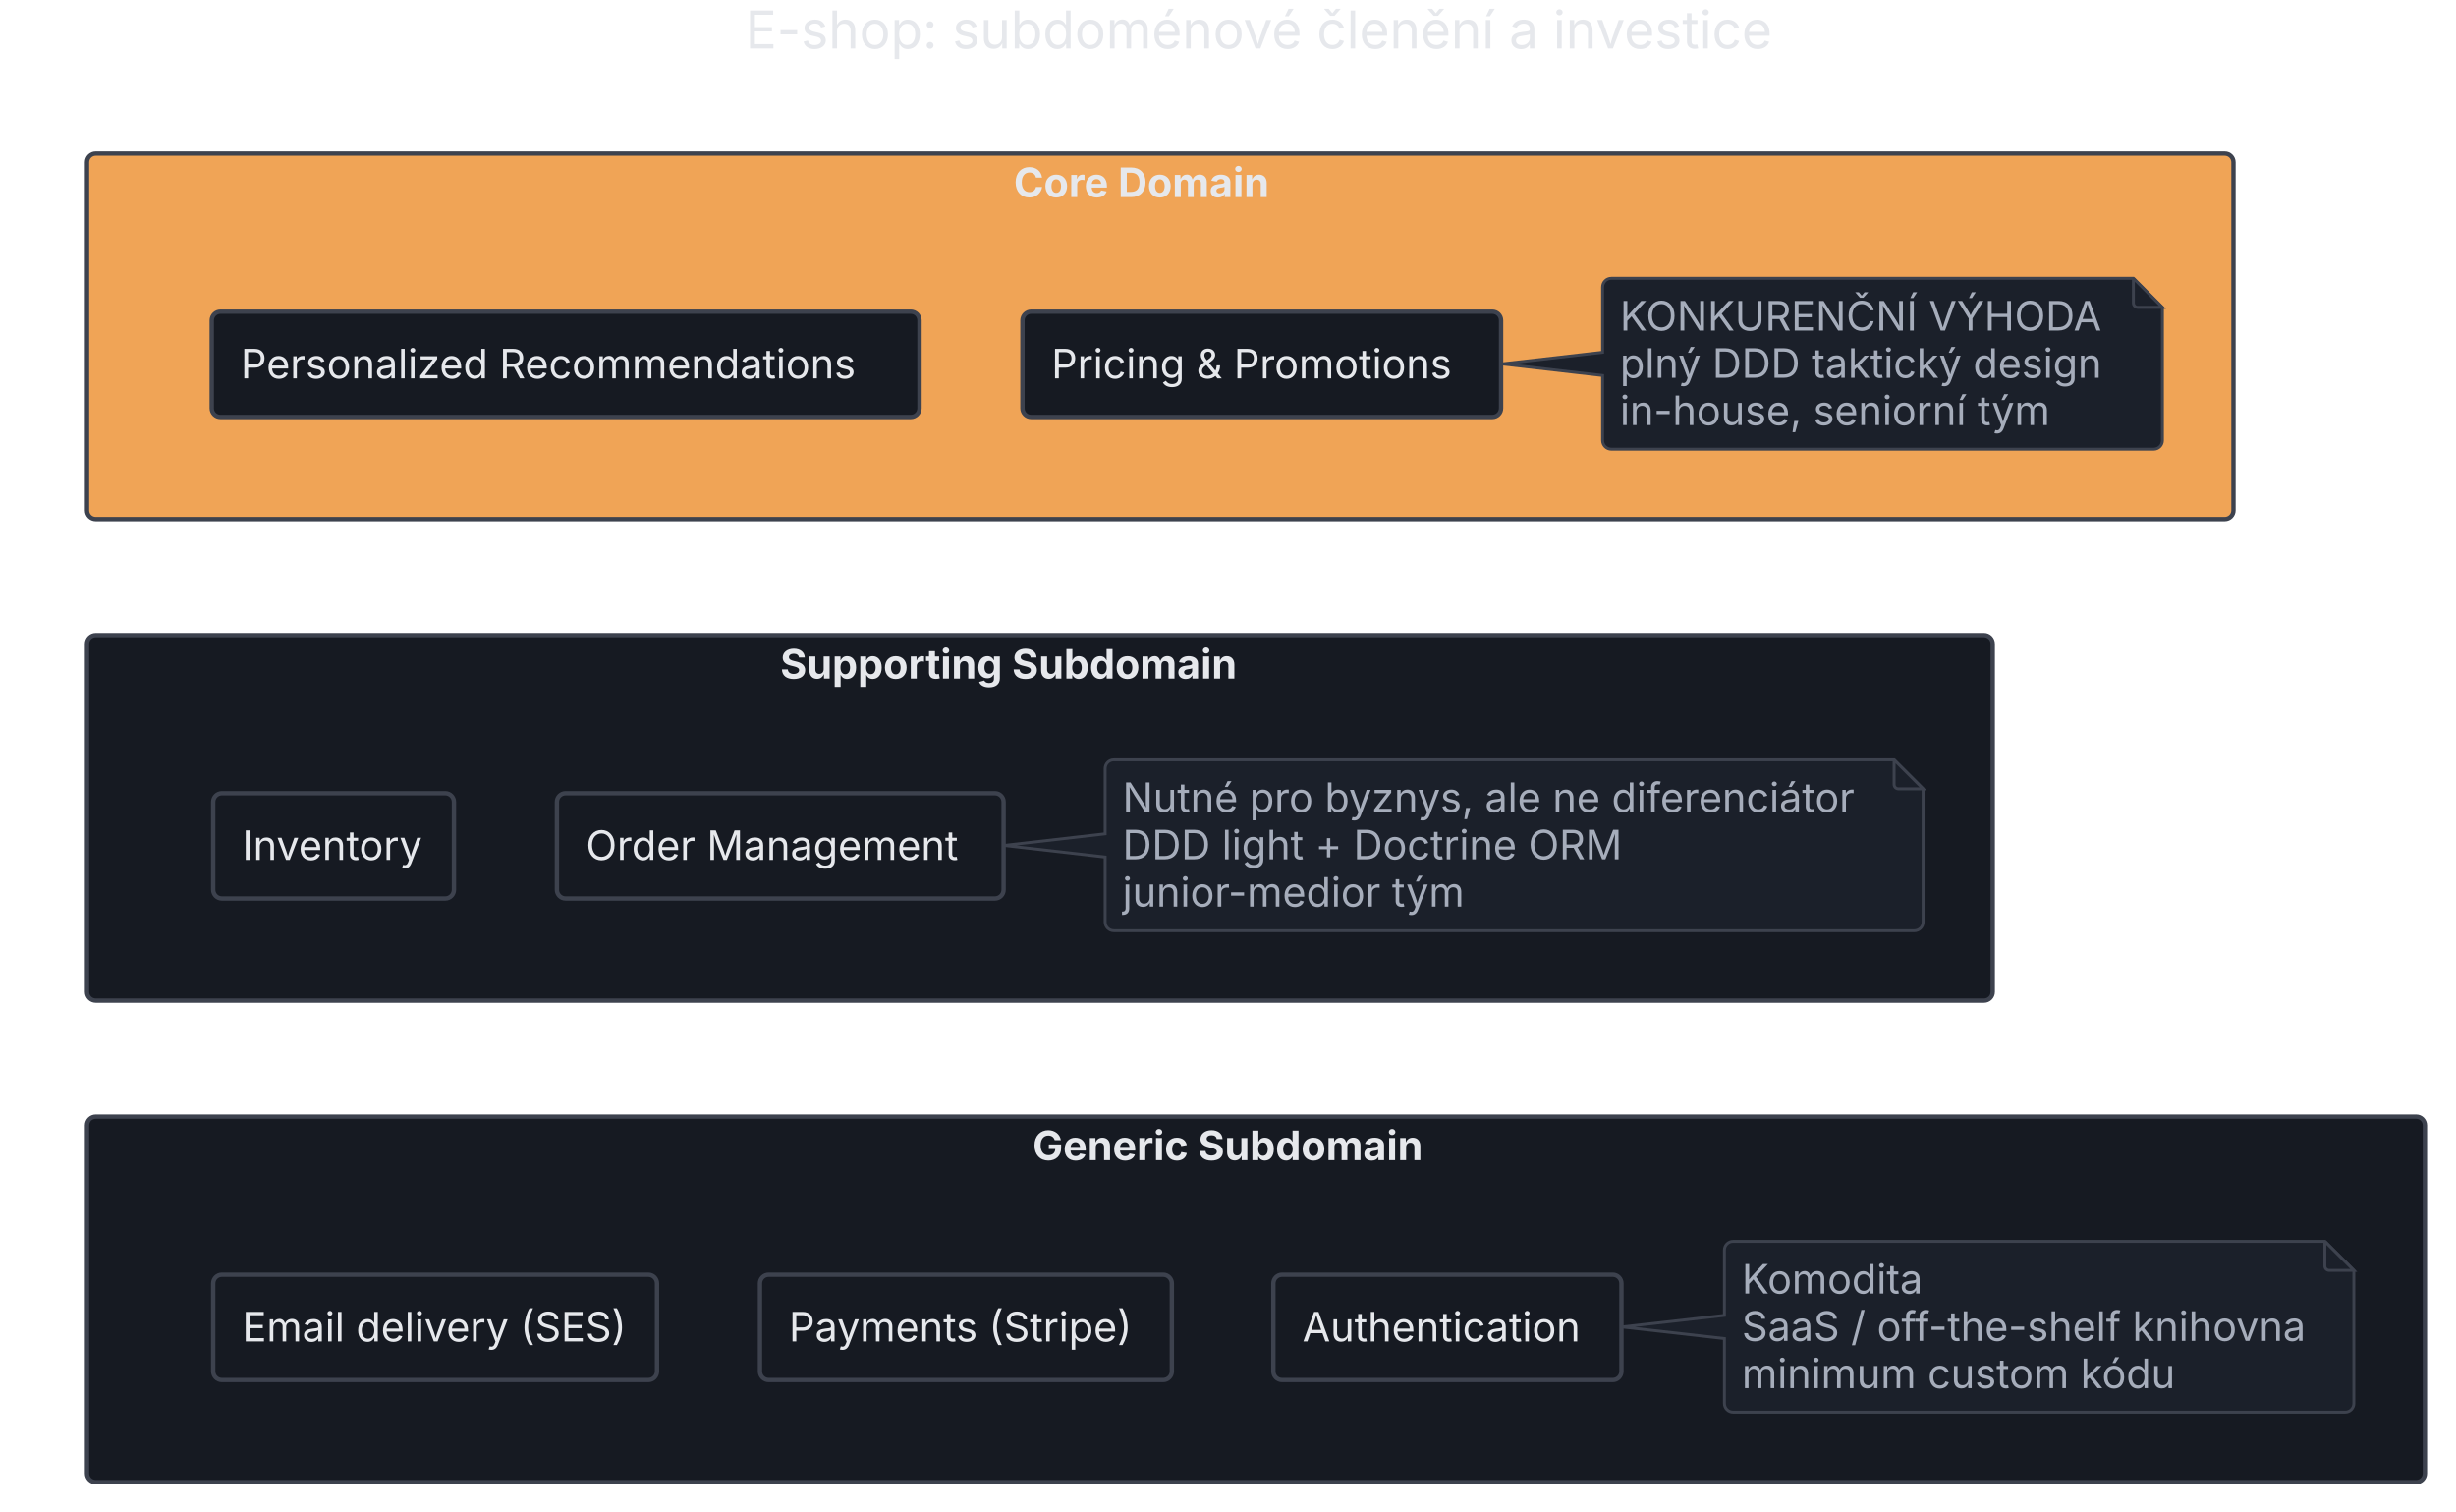
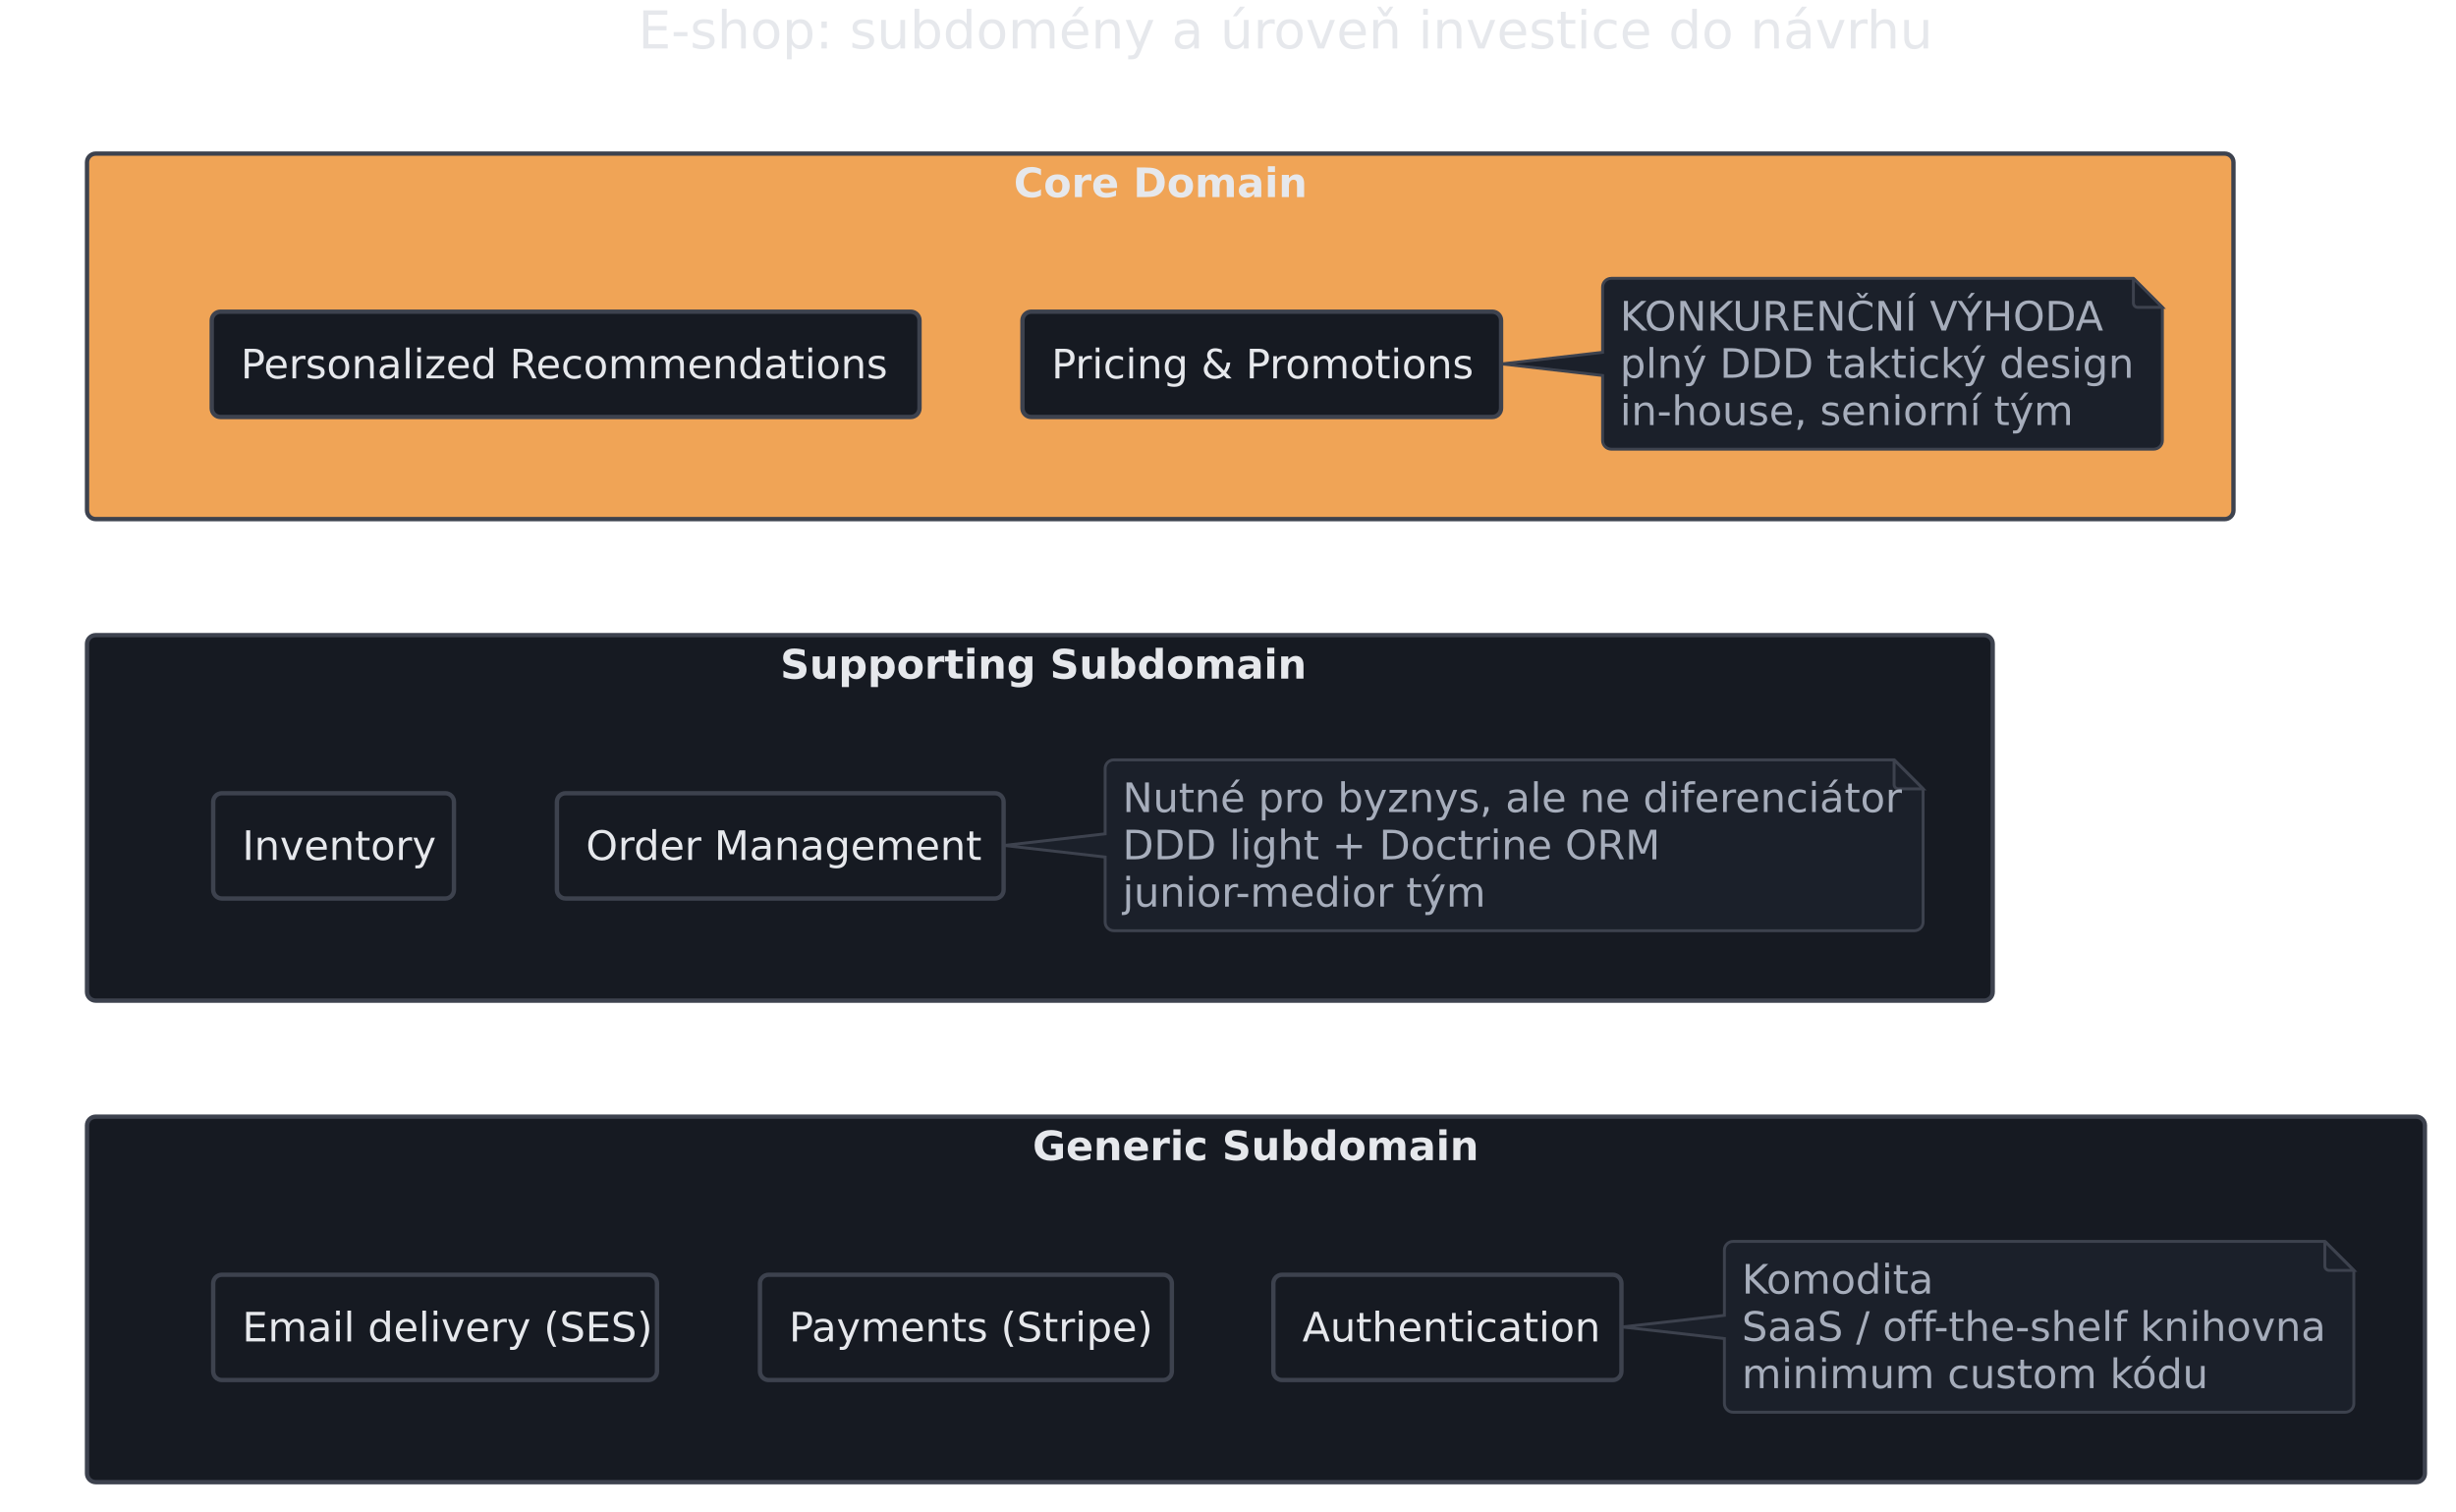
<svg xmlns="http://www.w3.org/2000/svg" contentScriptType="application/ecmascript" contentStyleType="text/css" height="814.062px" preserveAspectRatio="none" style="width:1323px;height:814px;background:#11141A;" version="1.1" viewBox="0 0 1323 814" width="1323.438px" zoomAndPan="magnify">
  <defs />
  <g>
-     <text fill="#E6E8EC" font-family="Inter, ui-sans-serif, system-ui, -apple-system, sans-serif" font-size="28.125" lengthAdjust="spacingAndGlyphs" textLength="568.75" x="401.562" y="26.106">E-shop: subdoménové členění a investice</text>
+     <text fill="#E6E8EC" font-family="DejaVu Sans" font-size="28.125" lengthAdjust="spacingAndGlyphs" textLength="684.375" x="343.75" y="26.106">E-shop: subdomény a úroveň investice do návrhu</text>
    <rect fill="#F0A456" height="196.875" rx="4.688" ry="4.688" style="stroke: #3D424E; stroke-width: 2.344;" width="1156.25" x="46.875" y="82.739" />
-     <text fill="#E6E8EC" font-family="Inter, ui-sans-serif, system-ui, -apple-system, sans-serif" font-size="21.875" font-weight="bold" lengthAdjust="spacingAndGlyphs" textLength="157.812" x="546.094" y="106.169">Core Domain</text>
+     <text fill="#E6E8EC" font-family="DejaVu Sans" font-size="21.875" font-weight="bold" lengthAdjust="spacingAndGlyphs" textLength="157.812" x="546.094" y="106.169">Core Domain</text>
    <rect fill="#161A22" height="196.875" rx="4.688" ry="4.688" style="stroke: #3D424E; stroke-width: 2.344;" width="1026.562" x="46.875" y="342.114" />
-     <text fill="#E6E8EC" font-family="Inter, ui-sans-serif, system-ui, -apple-system, sans-serif" font-size="21.875" font-weight="bold" lengthAdjust="spacingAndGlyphs" textLength="279.688" x="420.312" y="365.544">Supporting Subdomain</text>
+     <text fill="#E6E8EC" font-family="DejaVu Sans" font-size="21.875" font-weight="bold" lengthAdjust="spacingAndGlyphs" textLength="279.688" x="420.312" y="365.544">Supporting Subdomain</text>
    <rect fill="#161A22" height="196.875" rx="4.688" ry="4.688" style="stroke: #3D424E; stroke-width: 2.344;" width="1259.375" x="46.875" y="601.489" />
-     <text fill="#E6E8EC" font-family="Inter, ui-sans-serif, system-ui, -apple-system, sans-serif" font-size="21.875" font-weight="bold" lengthAdjust="spacingAndGlyphs" textLength="240.625" x="556.25" y="624.919">Generic Subdomain</text>
+     <text fill="#E6E8EC" font-family="DejaVu Sans" font-size="21.875" font-weight="bold" lengthAdjust="spacingAndGlyphs" textLength="240.625" x="556.25" y="624.919">Generic Subdomain</text>
    <rect fill="#161A22" height="56.714" rx="4.688" ry="4.688" style="stroke: #3D424E; stroke-width: 2.344;" width="257.812" x="550.781" y="167.895" />
-     <text fill="#E6E8EC" font-family="Inter, ui-sans-serif, system-ui, -apple-system, sans-serif" font-size="21.875" lengthAdjust="spacingAndGlyphs" textLength="226.562" x="566.406" y="203.825">Pricing &amp; Promotions</text>
+     <text fill="#E6E8EC" font-family="DejaVu Sans" font-size="21.875" lengthAdjust="spacingAndGlyphs" textLength="226.562" x="566.406" y="203.825">Pricing &amp; Promotions</text>
    <rect fill="#161A22" height="56.714" rx="4.688" ry="4.688" style="stroke: #3D424E; stroke-width: 2.344;" width="381.25" x="114.062" y="167.895" />
-     <text fill="#E6E8EC" font-family="Inter, ui-sans-serif, system-ui, -apple-system, sans-serif" font-size="21.875" lengthAdjust="spacingAndGlyphs" textLength="350" x="129.688" y="203.825">Personalized Recommendations</text>
+     <text fill="#E6E8EC" font-family="DejaVu Sans" font-size="21.875" lengthAdjust="spacingAndGlyphs" textLength="350" x="129.688" y="203.825">Personalized Recommendations</text>
    <path d="M863.281,154.614 L863.281,189.77 L809,196.02 L863.281,202.27 L863.281,237.256 A4.688,4.688 0 0 0 867.969,241.943 L1160.156,241.943 A4.688,4.688 0 0 0 1164.844,237.256 L1164.844,165.552 L1149.219,149.927 L867.969,149.927 A4.688,4.688 0 0 0 863.281,154.614 " fill="#1B202A" style="stroke: #3D424E; stroke-width: 1.562;" />
    <path d="M1149.219,149.927 L1149.219,163.208 A2.344,2.344 0 0 0 1151.562,165.552 L1164.844,165.552 L1149.219,149.927 " fill="#1B202A" style="stroke: #3D424E; stroke-width: 1.562;" />
-     <text fill="#A6ADBB" font-family="Inter, ui-sans-serif, system-ui, -apple-system, sans-serif" font-size="21.875" lengthAdjust="spacingAndGlyphs" textLength="256.25" x="872.656" y="178.044">KONKURENČNÍ VÝHODA</text>
-     <text fill="#A6ADBB" font-family="Inter, ui-sans-serif, system-ui, -apple-system, sans-serif" font-size="21.875" lengthAdjust="spacingAndGlyphs" textLength="268.75" x="872.656" y="203.508">plný DDD taktický design</text>
-     <text fill="#A6ADBB" font-family="Inter, ui-sans-serif, system-ui, -apple-system, sans-serif" font-size="21.875" lengthAdjust="spacingAndGlyphs" textLength="239.062" x="872.656" y="228.972">in-house, seniorní tým</text>
+     <text fill="#A6ADBB" font-family="DejaVu Sans" font-size="21.875" lengthAdjust="spacingAndGlyphs" textLength="256.25" x="872.656" y="178.044">KONKURENČNÍ VÝHODA</text>
+     <text fill="#A6ADBB" font-family="DejaVu Sans" font-size="21.875" lengthAdjust="spacingAndGlyphs" textLength="268.75" x="872.656" y="203.508">plný DDD taktický design</text>
+     <text fill="#A6ADBB" font-family="DejaVu Sans" font-size="21.875" lengthAdjust="spacingAndGlyphs" textLength="239.062" x="872.656" y="228.972">in-house, seniorní tým</text>
    <rect fill="#161A22" height="56.714" rx="4.688" ry="4.688" style="stroke: #3D424E; stroke-width: 2.344;" width="240.625" x="300" y="427.271" />
-     <text fill="#E6E8EC" font-family="Inter, ui-sans-serif, system-ui, -apple-system, sans-serif" font-size="21.875" lengthAdjust="spacingAndGlyphs" textLength="209.375" x="315.625" y="463.2">Order Management</text>
+     <text fill="#E6E8EC" font-family="DejaVu Sans" font-size="21.875" lengthAdjust="spacingAndGlyphs" textLength="209.375" x="315.625" y="463.2">Order Management</text>
    <rect fill="#161A22" height="56.714" rx="4.688" ry="4.688" style="stroke: #3D424E; stroke-width: 2.344;" width="129.688" x="114.844" y="427.271" />
-     <text fill="#E6E8EC" font-family="Inter, ui-sans-serif, system-ui, -apple-system, sans-serif" font-size="21.875" lengthAdjust="spacingAndGlyphs" textLength="98.438" x="130.469" y="463.2">Inventory</text>
+     <text fill="#E6E8EC" font-family="DejaVu Sans" font-size="21.875" lengthAdjust="spacingAndGlyphs" textLength="98.438" x="130.469" y="463.2">Inventory</text>
    <path d="M595.312,413.989 L595.312,449.146 L540.766,455.396 L595.312,461.646 L595.312,496.631 A4.688,4.688 0 0 0 600,501.318 L1031.25,501.318 A4.688,4.688 0 0 0 1035.938,496.631 L1035.938,424.927 L1020.312,409.302 L600,409.302 A4.688,4.688 0 0 0 595.312,413.989 " fill="#1B202A" style="stroke: #3D424E; stroke-width: 1.562;" />
    <path d="M1020.312,409.302 L1020.312,422.583 A2.344,2.344 0 0 0 1022.656,424.927 L1035.938,424.927 L1020.312,409.302 " fill="#1B202A" style="stroke: #3D424E; stroke-width: 1.562;" />
-     <text fill="#A6ADBB" font-family="Inter, ui-sans-serif, system-ui, -apple-system, sans-serif" font-size="21.875" lengthAdjust="spacingAndGlyphs" textLength="407.812" x="604.688" y="437.419">Nutné pro byznys, ale ne diferenciátor</text>
-     <text fill="#A6ADBB" font-family="Inter, ui-sans-serif, system-ui, -apple-system, sans-serif" font-size="21.875" lengthAdjust="spacingAndGlyphs" textLength="284.375" x="604.688" y="462.883">DDD light + Doctrine ORM</text>
-     <text fill="#A6ADBB" font-family="Inter, ui-sans-serif, system-ui, -apple-system, sans-serif" font-size="21.875" lengthAdjust="spacingAndGlyphs" textLength="187.5" x="604.688" y="488.347">junior-medior tým</text>
+     <text fill="#A6ADBB" font-family="DejaVu Sans" font-size="21.875" lengthAdjust="spacingAndGlyphs" textLength="407.812" x="604.688" y="437.419">Nutné pro byznys, ale ne diferenciátor</text>
+     <text fill="#A6ADBB" font-family="DejaVu Sans" font-size="21.875" lengthAdjust="spacingAndGlyphs" textLength="284.375" x="604.688" y="462.883">DDD light + Doctrine ORM</text>
+     <text fill="#A6ADBB" font-family="DejaVu Sans" font-size="21.875" lengthAdjust="spacingAndGlyphs" textLength="187.5" x="604.688" y="488.347">junior-medior tým</text>
    <rect fill="#161A22" height="56.714" rx="4.688" ry="4.688" style="stroke: #3D424E; stroke-width: 2.344;" width="187.5" x="685.938" y="686.645" />
-     <text fill="#E6E8EC" font-family="Inter, ui-sans-serif, system-ui, -apple-system, sans-serif" font-size="21.875" lengthAdjust="spacingAndGlyphs" textLength="156.25" x="701.562" y="722.575">Authentication</text>
+     <text fill="#E6E8EC" font-family="DejaVu Sans" font-size="21.875" lengthAdjust="spacingAndGlyphs" textLength="156.25" x="701.562" y="722.575">Authentication</text>
    <rect fill="#161A22" height="56.714" rx="4.688" ry="4.688" style="stroke: #3D424E; stroke-width: 2.344;" width="221.875" x="409.375" y="686.645" />
-     <text fill="#E6E8EC" font-family="Inter, ui-sans-serif, system-ui, -apple-system, sans-serif" font-size="21.875" lengthAdjust="spacingAndGlyphs" textLength="190.625" x="425" y="722.575">Payments (Stripe)</text>
+     <text fill="#E6E8EC" font-family="DejaVu Sans" font-size="21.875" lengthAdjust="spacingAndGlyphs" textLength="190.625" x="425" y="722.575">Payments (Stripe)</text>
    <rect fill="#161A22" height="56.714" rx="4.688" ry="4.688" style="stroke: #3D424E; stroke-width: 2.344;" width="239.062" x="114.844" y="686.645" />
-     <text fill="#E6E8EC" font-family="Inter, ui-sans-serif, system-ui, -apple-system, sans-serif" font-size="21.875" lengthAdjust="spacingAndGlyphs" textLength="207.812" x="130.469" y="722.575">Email delivery (SES)</text>
+     <text fill="#E6E8EC" font-family="DejaVu Sans" font-size="21.875" lengthAdjust="spacingAndGlyphs" textLength="207.812" x="130.469" y="722.575">Email delivery (SES)</text>
    <path d="M928.906,673.364 L928.906,708.52 L873.688,714.77 L928.906,721.02 L928.906,756.006 A4.688,4.688 0 0 0 933.594,760.693 L1263.281,760.693 A4.688,4.688 0 0 0 1267.969,756.006 L1267.969,684.302 L1252.344,668.677 L933.594,668.677 A4.688,4.688 0 0 0 928.906,673.364 " fill="#1B202A" style="stroke: #3D424E; stroke-width: 1.562;" />
    <path d="M1252.344,668.677 L1252.344,681.958 A2.344,2.344 0 0 0 1254.688,684.302 L1267.969,684.302 L1252.344,668.677 " fill="#1B202A" style="stroke: #3D424E; stroke-width: 1.562;" />
-     <text fill="#A6ADBB" font-family="Inter, ui-sans-serif, system-ui, -apple-system, sans-serif" font-size="21.875" lengthAdjust="spacingAndGlyphs" textLength="101.562" x="938.281" y="696.794">Komodita</text>
-     <text fill="#A6ADBB" font-family="Inter, ui-sans-serif, system-ui, -apple-system, sans-serif" font-size="21.875" lengthAdjust="spacingAndGlyphs" textLength="306.25" x="938.281" y="722.258">SaaS / off-the-shelf knihovna</text>
-     <text fill="#A6ADBB" font-family="Inter, ui-sans-serif, system-ui, -apple-system, sans-serif" font-size="21.875" lengthAdjust="spacingAndGlyphs" textLength="246.875" x="938.281" y="747.722">minimum custom kódu</text>
+     <text fill="#A6ADBB" font-family="DejaVu Sans" font-size="21.875" lengthAdjust="spacingAndGlyphs" textLength="101.562" x="938.281" y="696.794">Komodita</text>
+     <text fill="#A6ADBB" font-family="DejaVu Sans" font-size="21.875" lengthAdjust="spacingAndGlyphs" textLength="306.25" x="938.281" y="722.258">SaaS / off-the-shelf knihovna</text>
+     <text fill="#A6ADBB" font-family="DejaVu Sans" font-size="21.875" lengthAdjust="spacingAndGlyphs" textLength="246.875" x="938.281" y="747.722">minimum custom kódu</text>
  </g>
</svg>
